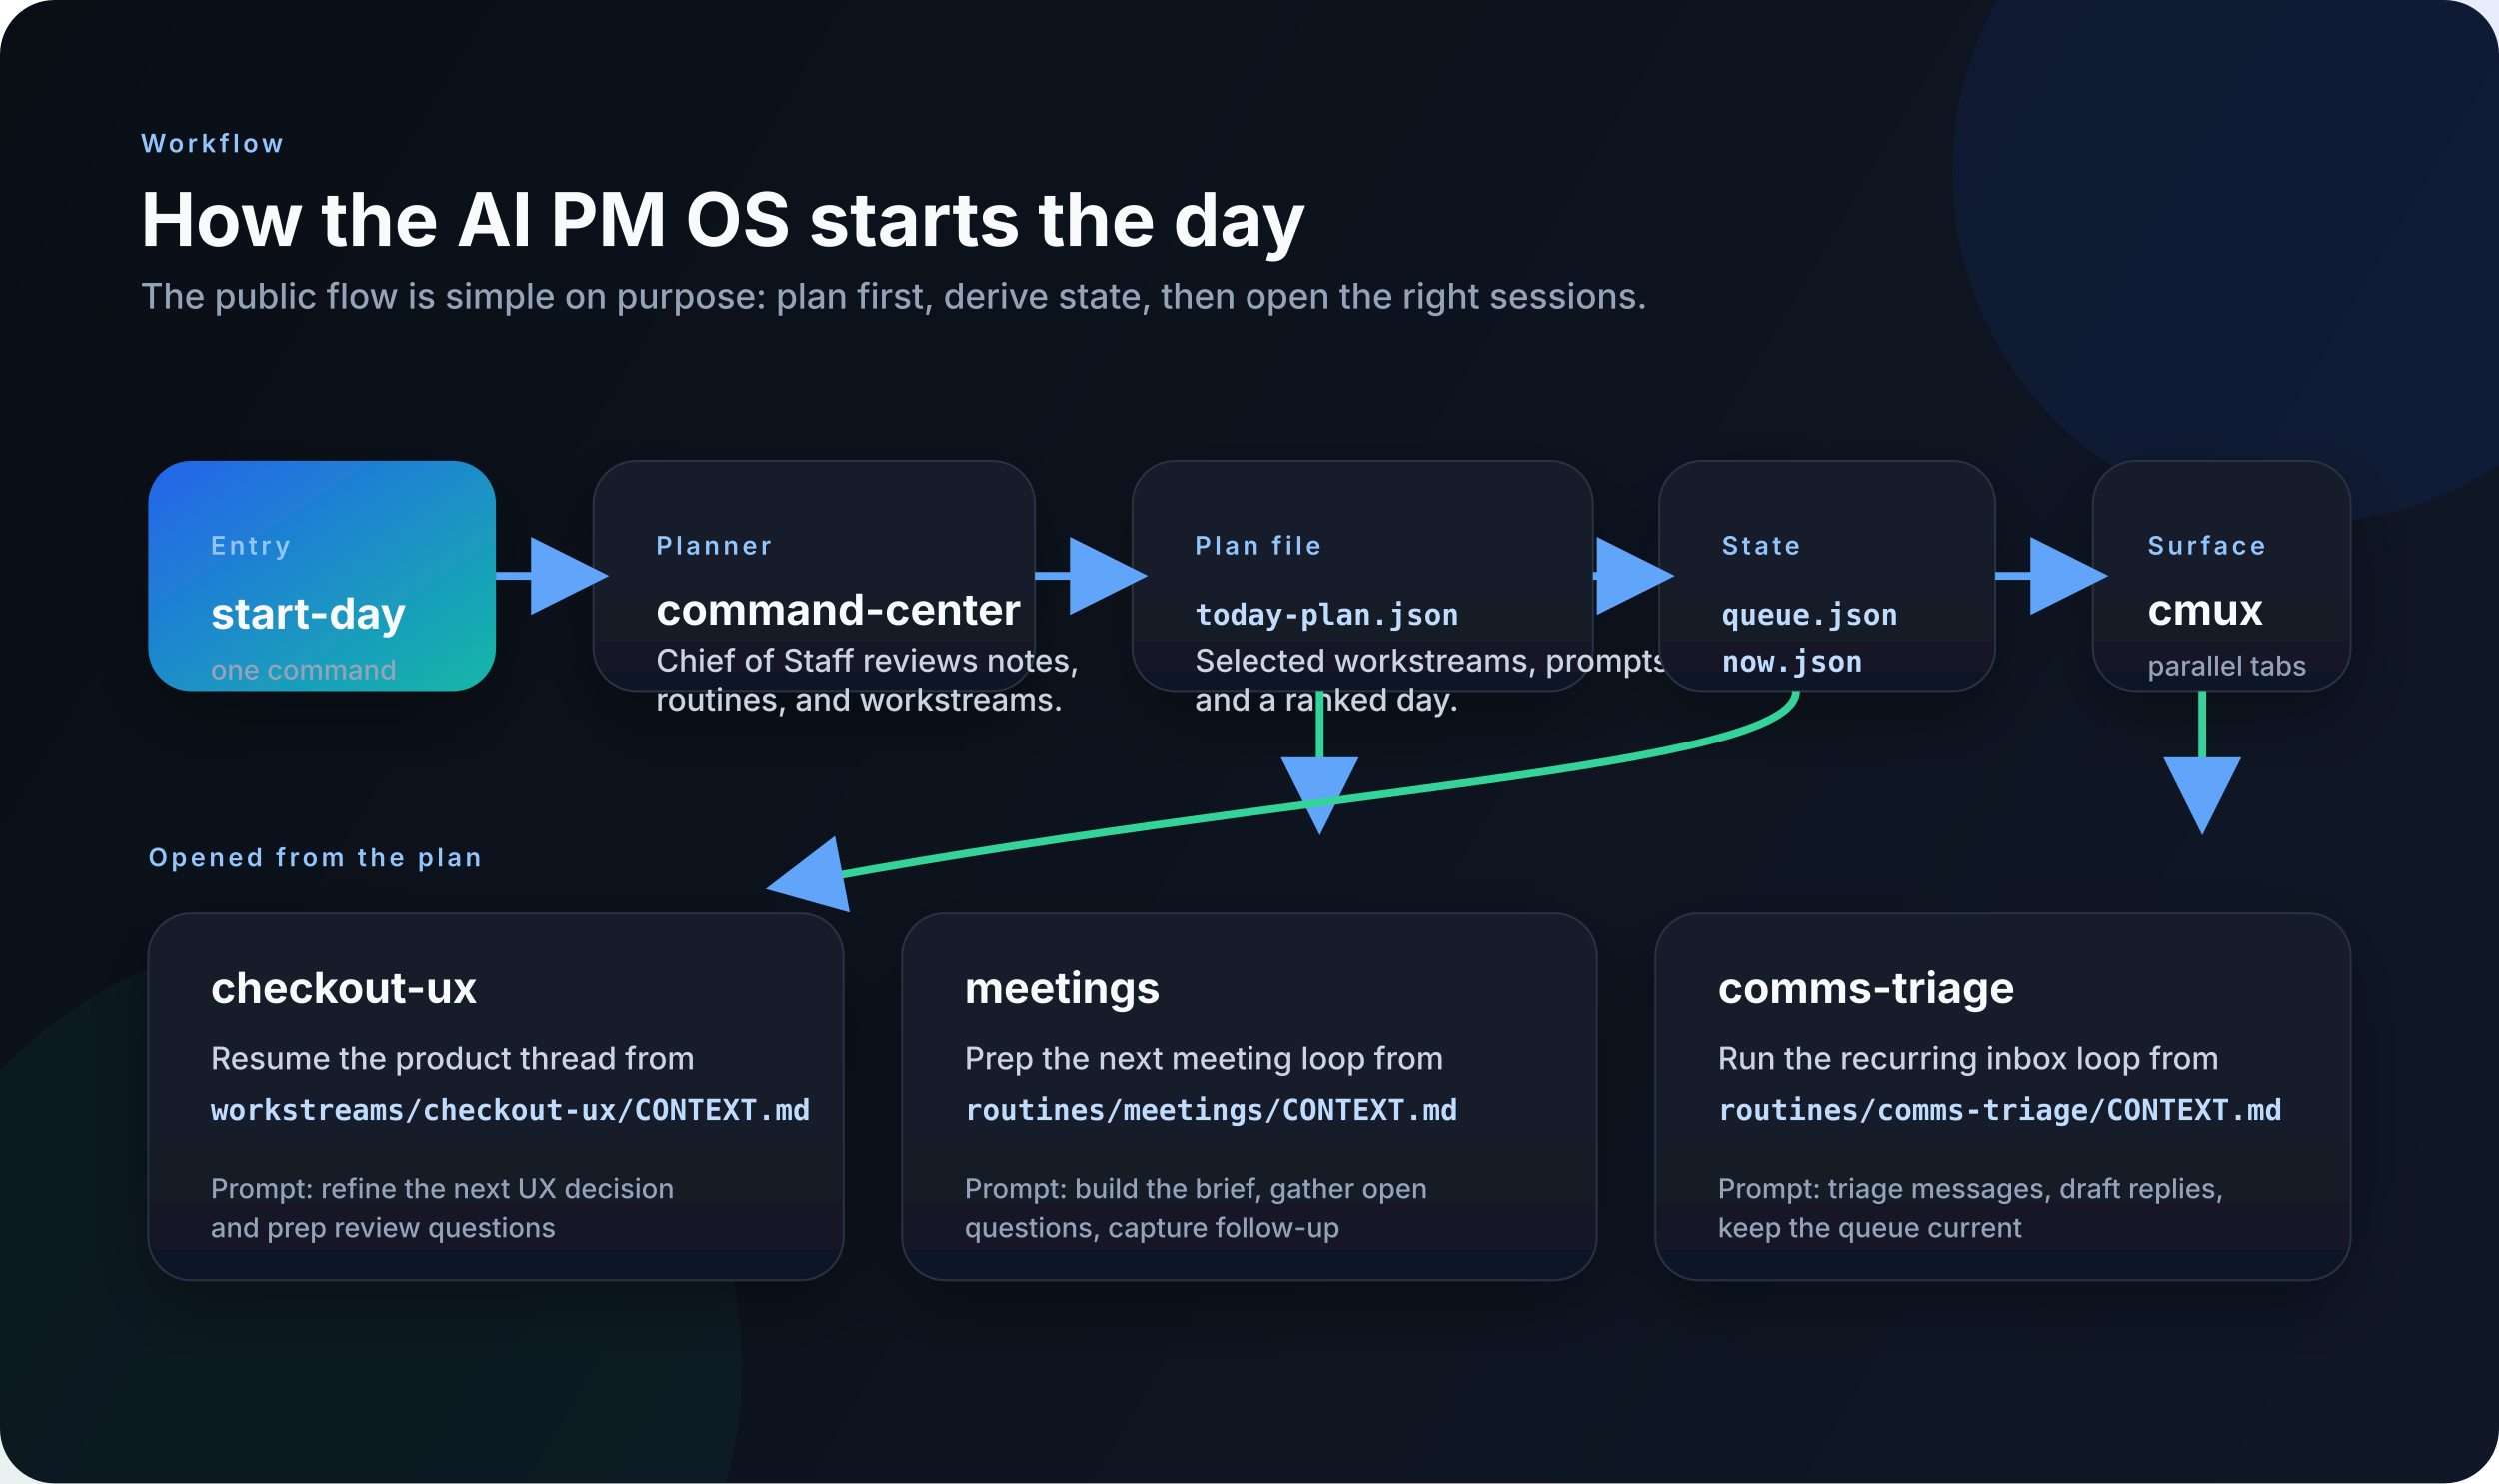
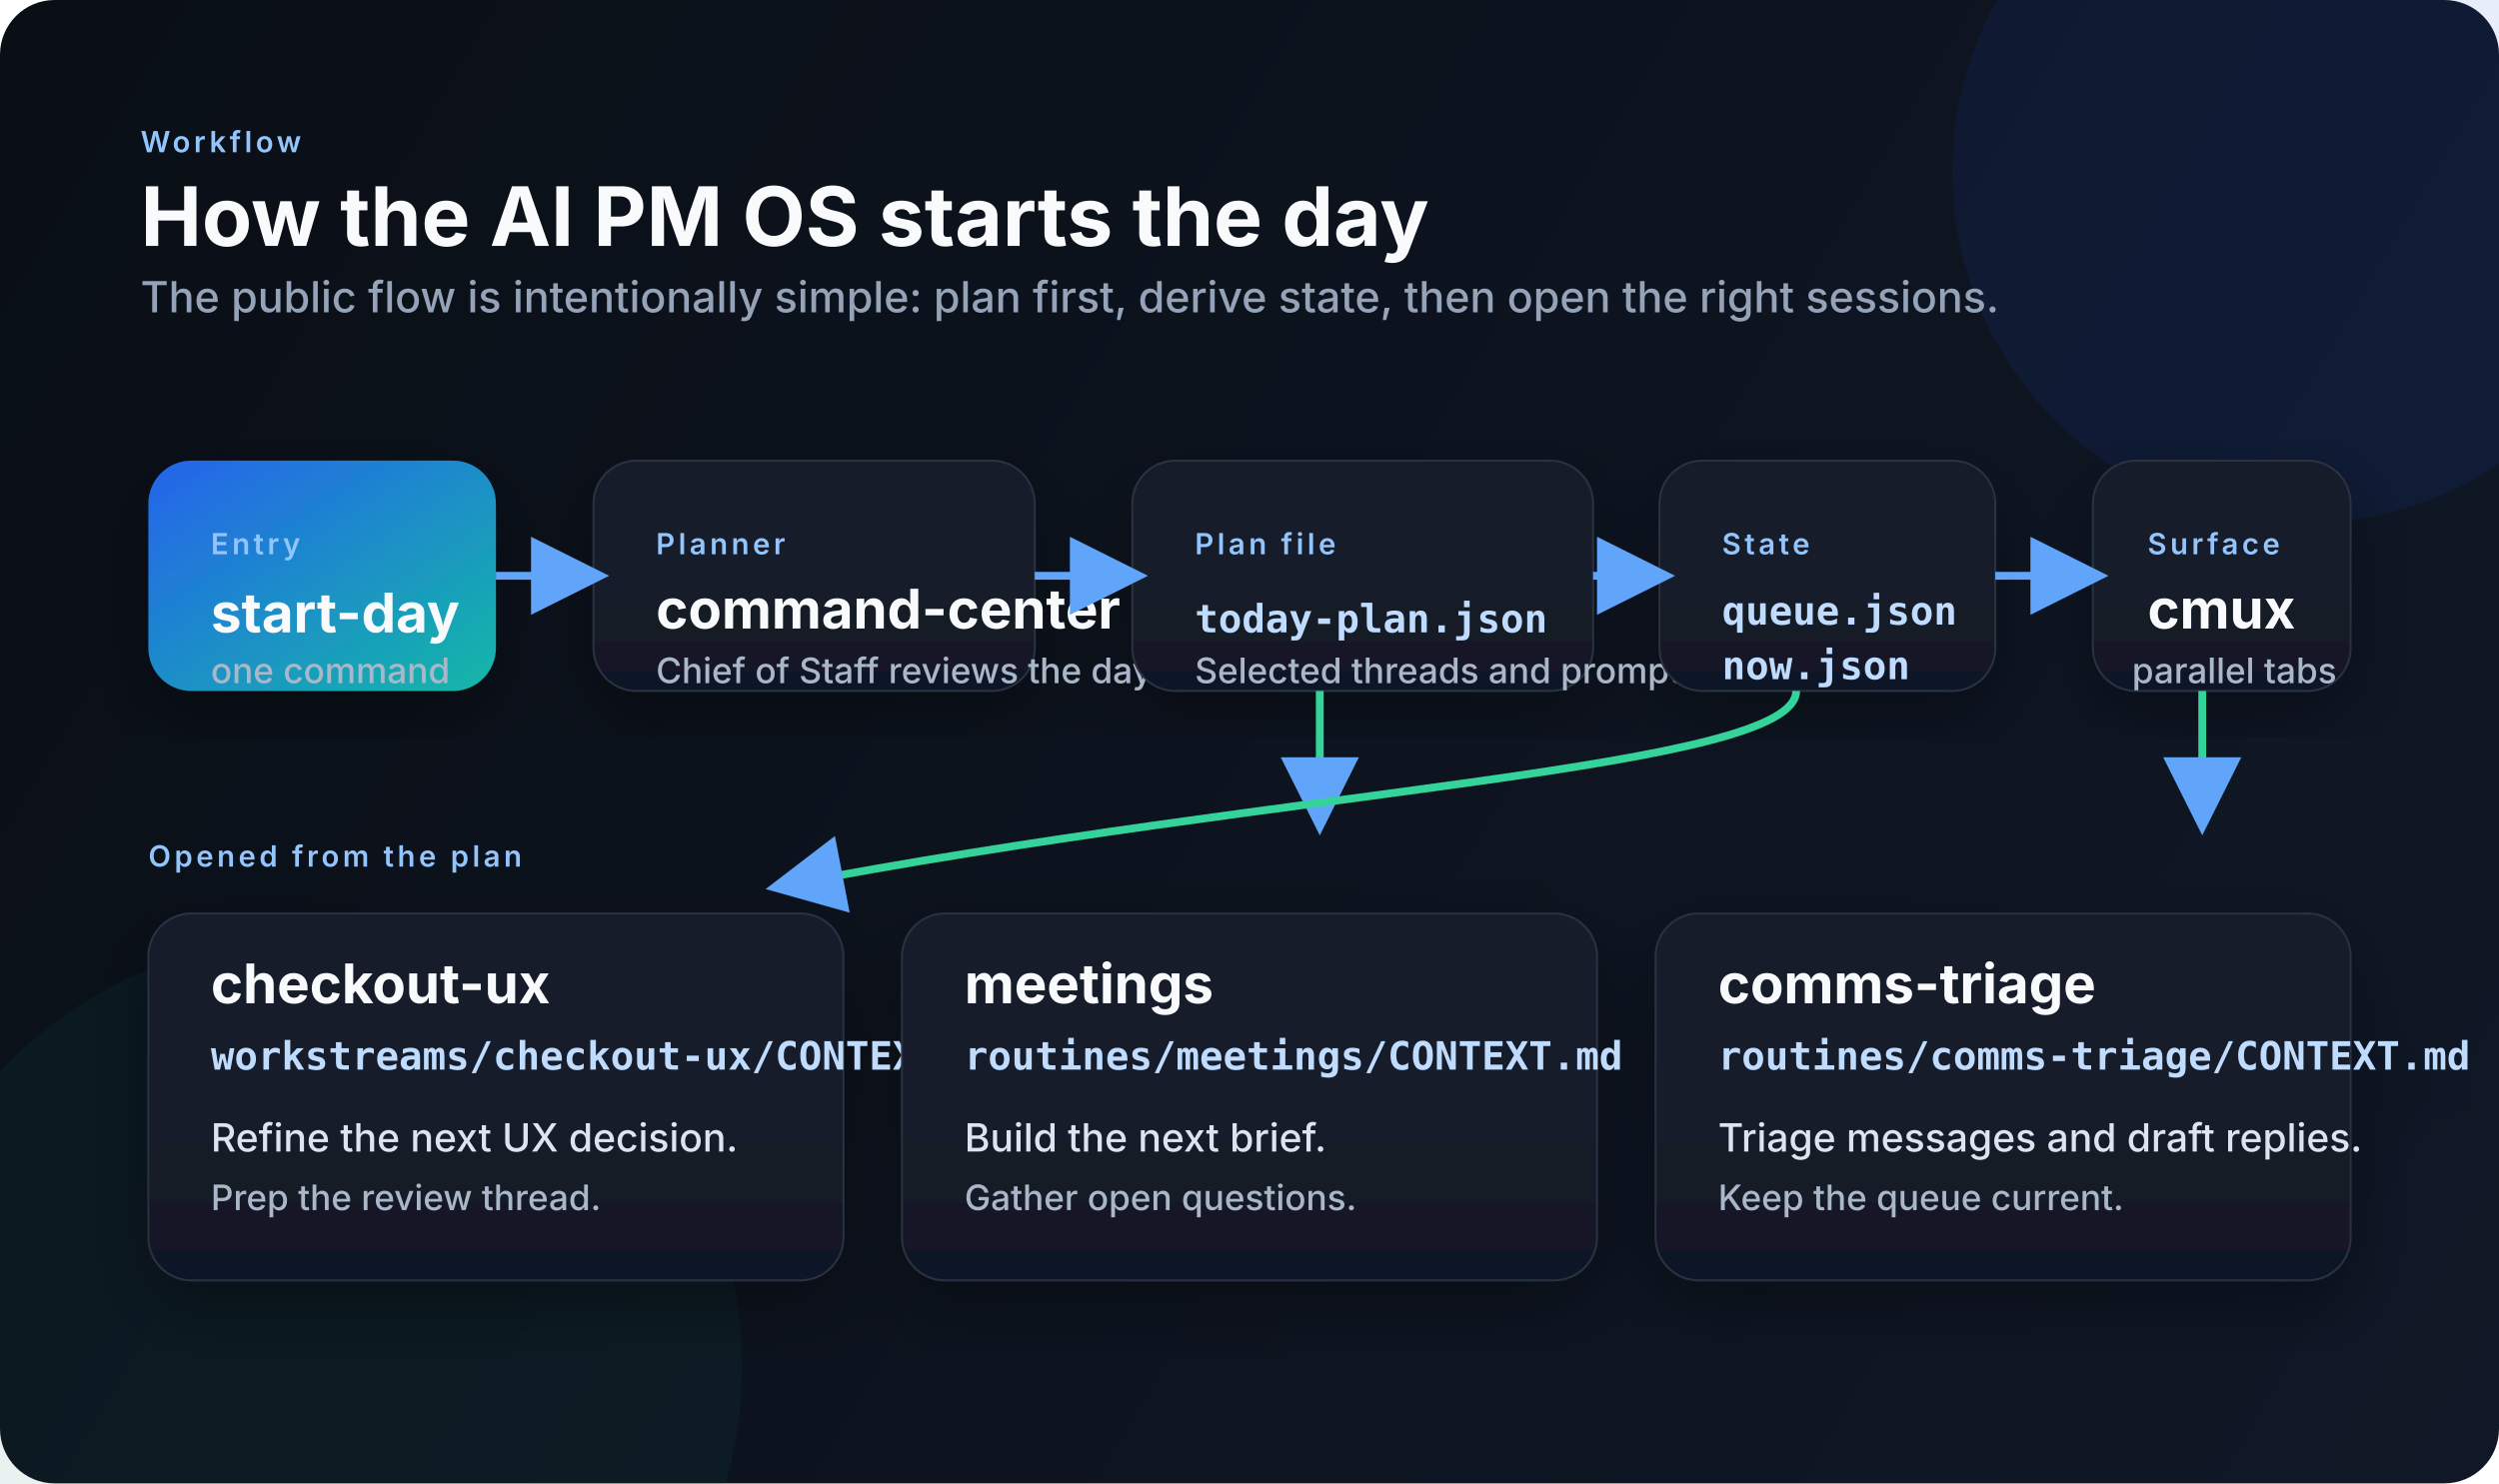
<svg xmlns="http://www.w3.org/2000/svg" width="1280" height="760" viewBox="0 0 1280 760" fill="none">
  <defs>
    <linearGradient id="bg" x1="0" y1="0" x2="1280" y2="760" gradientUnits="userSpaceOnUse">
      <stop stop-color="#0A0F16" />
      <stop offset="1" stop-color="#101827" />
    </linearGradient>
    <linearGradient id="box" x1="0" y1="0" x2="0" y2="1">
      <stop stop-color="#171F2B" />
      <stop offset="1" stop-color="#111827" />
    </linearGradient>
    <linearGradient id="accent" x1="0" y1="0" x2="1" y2="1">
      <stop stop-color="#2563EB" />
      <stop offset="1" stop-color="#14B8A6" />
    </linearGradient>
    <filter id="shadow" x="-20%" y="-20%" width="140%" height="140%">
      <feDropShadow dx="0" dy="14" stdDeviation="18" flood-color="#000000" flood-opacity="0.35" />
    </filter>
    <marker id="arrow" markerWidth="10" markerHeight="10" refX="8" refY="5" orient="auto">
      <path d="M0 0L10 5L0 10V0Z" fill="#60A5FA" />
    </marker>
    <style>
-       .title{font:700 38px Inter,Arial,sans-serif;fill:#F8FAFC}
-       .subtitle{font:500 18px Inter,Arial,sans-serif;fill:#94A3B8}
-       .kicker{font:600 13px Inter,Arial,sans-serif;fill:#93C5FD;letter-spacing:1.8px;text-transform:uppercase}
-       .step{font:700 22px Inter,Arial,sans-serif;fill:#F8FAFC}
-       .copy{font:500 16px Inter,Arial,sans-serif;fill:#CBD5E1}
-       .mono{font:600 15px 'JetBrains Mono',monospace;fill:#BFDBFE}
-       .mini{font:500 14px Inter,Arial,sans-serif;fill:#94A3B8}
+       .title{font:700 42px Inter,Arial,sans-serif;fill:#F8FAFC}
+       .subtitle{font:500 22px Inter,Arial,sans-serif;fill:#94A3B8}
+       .kicker{font:600 15px Inter,Arial,sans-serif;fill:#93C5FD;letter-spacing:1.8px;text-transform:uppercase}
+       .step{font:700 28px Inter,Arial,sans-serif;fill:#F8FAFC}
+       .copy{font:500 20px Inter,Arial,sans-serif;fill:#DBE4EF}
+       .mono{font:600 20px 'JetBrains Mono',monospace;fill:#BFDBFE}
+       .mini{font:500 18px Inter,Arial,sans-serif;fill:#AAB7C9}
    </style>
  </defs>
  <rect width="1280" height="760" rx="28" fill="url(#bg)" />
  <circle cx="1180" cy="88" r="180" fill="#1D4ED8" fill-opacity="0.10" />
  <circle cx="160" cy="700" r="220" fill="#0F766E" fill-opacity="0.09" />
  <text x="72" y="78" class="kicker">Workflow</text>
  <text x="72" y="126" class="title">How the AI PM OS starts the day</text>
-   <text x="72" y="158" class="subtitle">The public flow is simple on purpose: plan first, derive state, then open the right sessions.</text>
+   <text x="72" y="160" class="subtitle">The public flow is intentionally simple: plan first, derive state, then open the right sessions.</text>
  <g filter="url(#shadow)">
    <rect x="76" y="236" width="178" height="118" rx="22" fill="url(#accent)" />
-     <text x="108" y="284" class="kicker" fill="#DBEAFE">Entry</text>
-     <text x="108" y="322" class="step">start-day</text>
-     <text x="108" y="348" class="mini">one command</text>
+     <text x="108" y="284" class="kicker">Entry</text>
+     <text x="108" y="324" class="step">start-day</text>
+     <text x="108" y="350" class="mini">one command</text>
    <rect x="304" y="236" width="226" height="118" rx="22" fill="url(#box)" stroke="#2A3342" />
    <text x="336" y="284" class="kicker">Planner</text>
-     <text x="336" y="320" class="step">command-center</text>
-     <text x="336" y="344" class="copy">Chief of Staff reviews notes,</text>
-     <text x="336" y="364" class="copy">routines, and workstreams.</text>
+     <text x="336" y="322" class="step">command-center</text>
+     <text x="336" y="350" class="mini">Chief of Staff reviews the day.</text>
    <rect x="580" y="236" width="236" height="118" rx="22" fill="url(#box)" stroke="#2A3342" />
    <text x="612" y="284" class="kicker">Plan file</text>
-     <text x="612" y="320" class="mono">today-plan.json</text>
-     <text x="612" y="344" class="copy">Selected workstreams, prompts,</text>
-     <text x="612" y="364" class="copy">and a ranked day.</text>
+     <text x="612" y="324" class="mono">today-plan.json</text>
+     <text x="612" y="350" class="mini">Selected threads and prompts.</text>
    <rect x="850" y="236" width="172" height="118" rx="22" fill="url(#box)" stroke="#2A3342" />
    <text x="882" y="284" class="kicker">State</text>
    <text x="882" y="320" class="mono">queue.json</text>
-     <text x="882" y="344" class="mono">now.json</text>
+     <text x="882" y="348" class="mono">now.json</text>
    <rect x="1072" y="236" width="132" height="118" rx="22" fill="url(#box)" stroke="#2A3342" />
    <text x="1100" y="284" class="kicker">Surface</text>
-     <text x="1100" y="320" class="step">cmux</text>
-     <text x="1100" y="346" class="mini">parallel tabs</text>
+     <text x="1100" y="322" class="step">cmux</text>
+     <text x="1092" y="350" class="mini">parallel tabs</text>
  </g>
  <path d="M254 295H304" stroke="#60A5FA" stroke-width="4" marker-end="url(#arrow)" />
  <path d="M530 295H580" stroke="#60A5FA" stroke-width="4" marker-end="url(#arrow)" />
  <path d="M816 295H850" stroke="#60A5FA" stroke-width="4" marker-end="url(#arrow)" />
  <path d="M1022 295H1072" stroke="#60A5FA" stroke-width="4" marker-end="url(#arrow)" />
  <text x="76" y="444" class="kicker">Opened from the plan</text>
  <g filter="url(#shadow)">
    <rect x="76" y="468" width="356" height="188" rx="22" fill="url(#box)" stroke="#2A3342" />
    <text x="108" y="514" class="step">checkout-ux</text>
-     <text x="108" y="548" class="copy">Resume the product thread from</text>
-     <text x="108" y="574" class="mono">workstreams/checkout-ux/CONTEXT.md</text>
-     <text x="108" y="614" class="mini">Prompt: refine the next UX decision</text>
-     <text x="108" y="634" class="mini">and prep review questions</text>
+     <text x="108" y="548" class="mono">workstreams/checkout-ux/CONTEXT.md</text>
+     <text x="108" y="590" class="copy">Refine the next UX decision.</text>
+     <text x="108" y="620" class="mini">Prep the review thread.</text>
    <rect x="462" y="468" width="356" height="188" rx="22" fill="url(#box)" stroke="#2A3342" />
    <text x="494" y="514" class="step">meetings</text>
-     <text x="494" y="548" class="copy">Prep the next meeting loop from</text>
-     <text x="494" y="574" class="mono">routines/meetings/CONTEXT.md</text>
-     <text x="494" y="614" class="mini">Prompt: build the brief, gather open</text>
-     <text x="494" y="634" class="mini">questions, capture follow-up</text>
+     <text x="494" y="548" class="mono">routines/meetings/CONTEXT.md</text>
+     <text x="494" y="590" class="copy">Build the next brief.</text>
+     <text x="494" y="620" class="mini">Gather open questions.</text>
    <rect x="848" y="468" width="356" height="188" rx="22" fill="url(#box)" stroke="#2A3342" />
    <text x="880" y="514" class="step">comms-triage</text>
-     <text x="880" y="548" class="copy">Run the recurring inbox loop from</text>
-     <text x="880" y="574" class="mono">routines/comms-triage/CONTEXT.md</text>
-     <text x="880" y="614" class="mini">Prompt: triage messages, draft replies,</text>
-     <text x="880" y="634" class="mini">keep the queue current</text>
+     <text x="880" y="548" class="mono">routines/comms-triage/CONTEXT.md</text>
+     <text x="880" y="590" class="copy">Triage messages and draft replies.</text>
+     <text x="880" y="620" class="mini">Keep the queue current.</text>
  </g>
  <path d="M676 354V420" stroke="#34D399" stroke-width="4" marker-end="url(#arrow)" />
  <path d="M1128 354V420" stroke="#34D399" stroke-width="4" marker-end="url(#arrow)" />
  <path d="M920 354C920 394 660 404 400 454" stroke="#34D399" stroke-width="4" marker-end="url(#arrow)" />
</svg>
